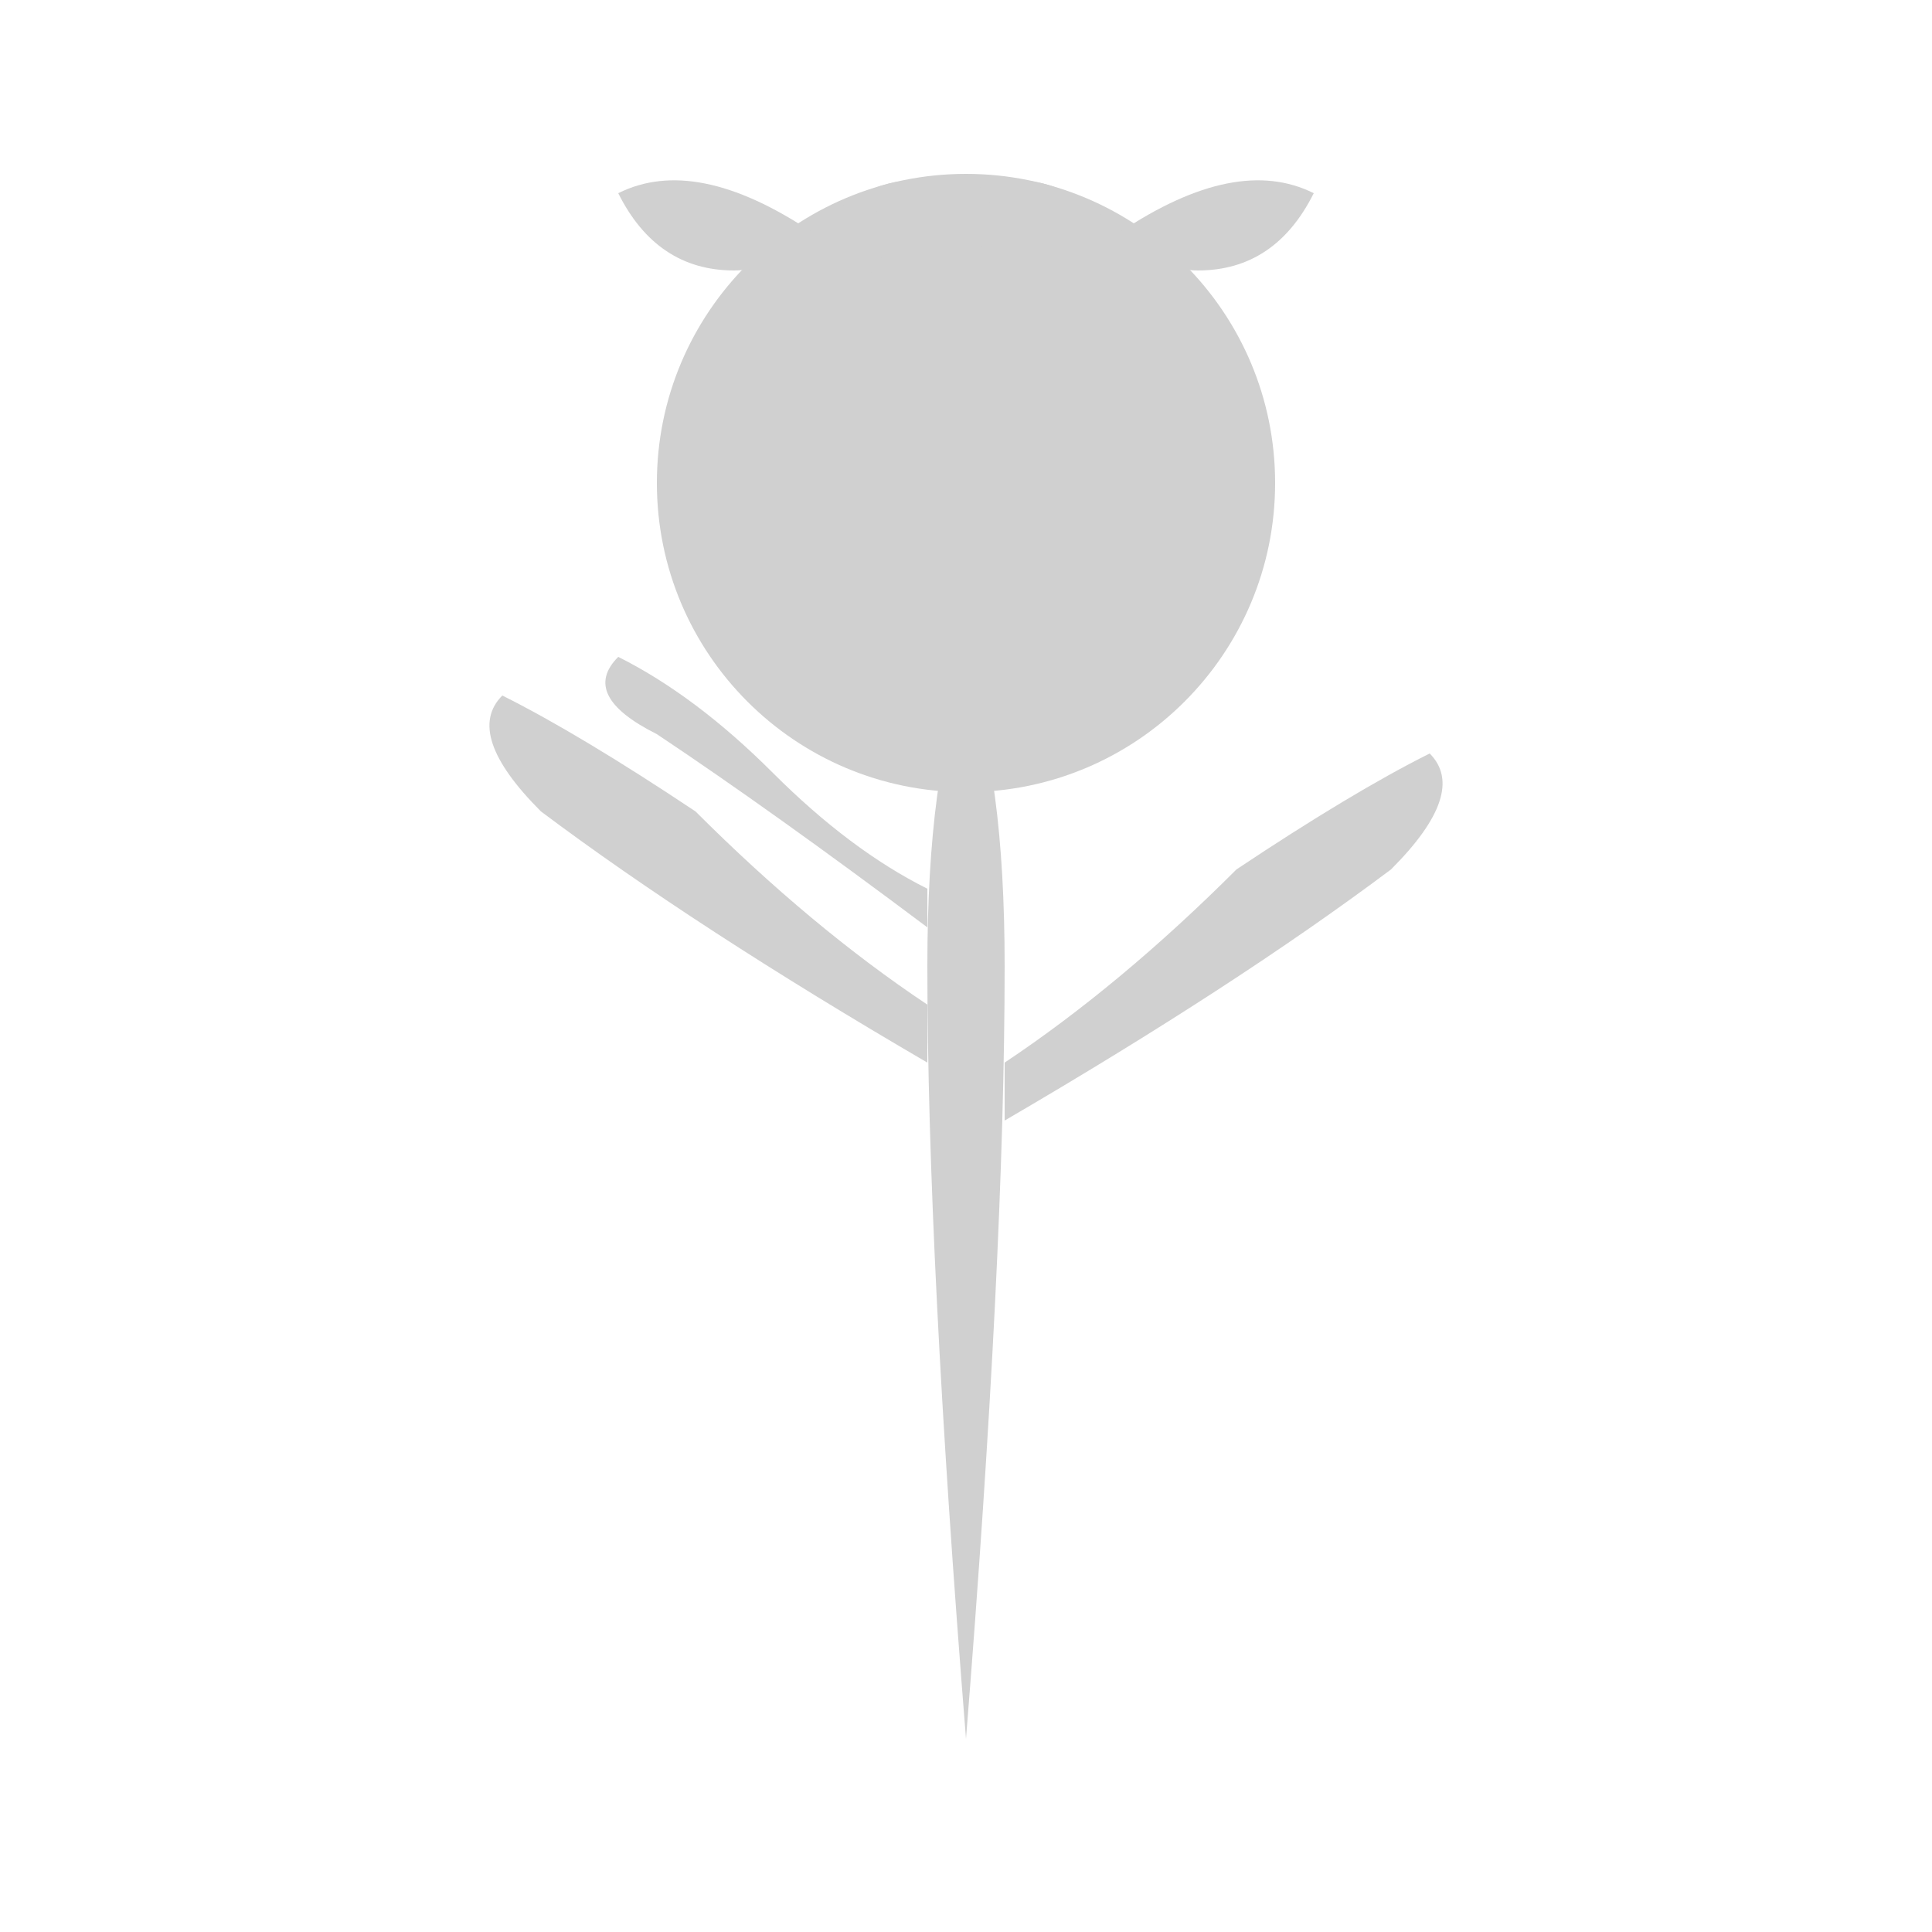
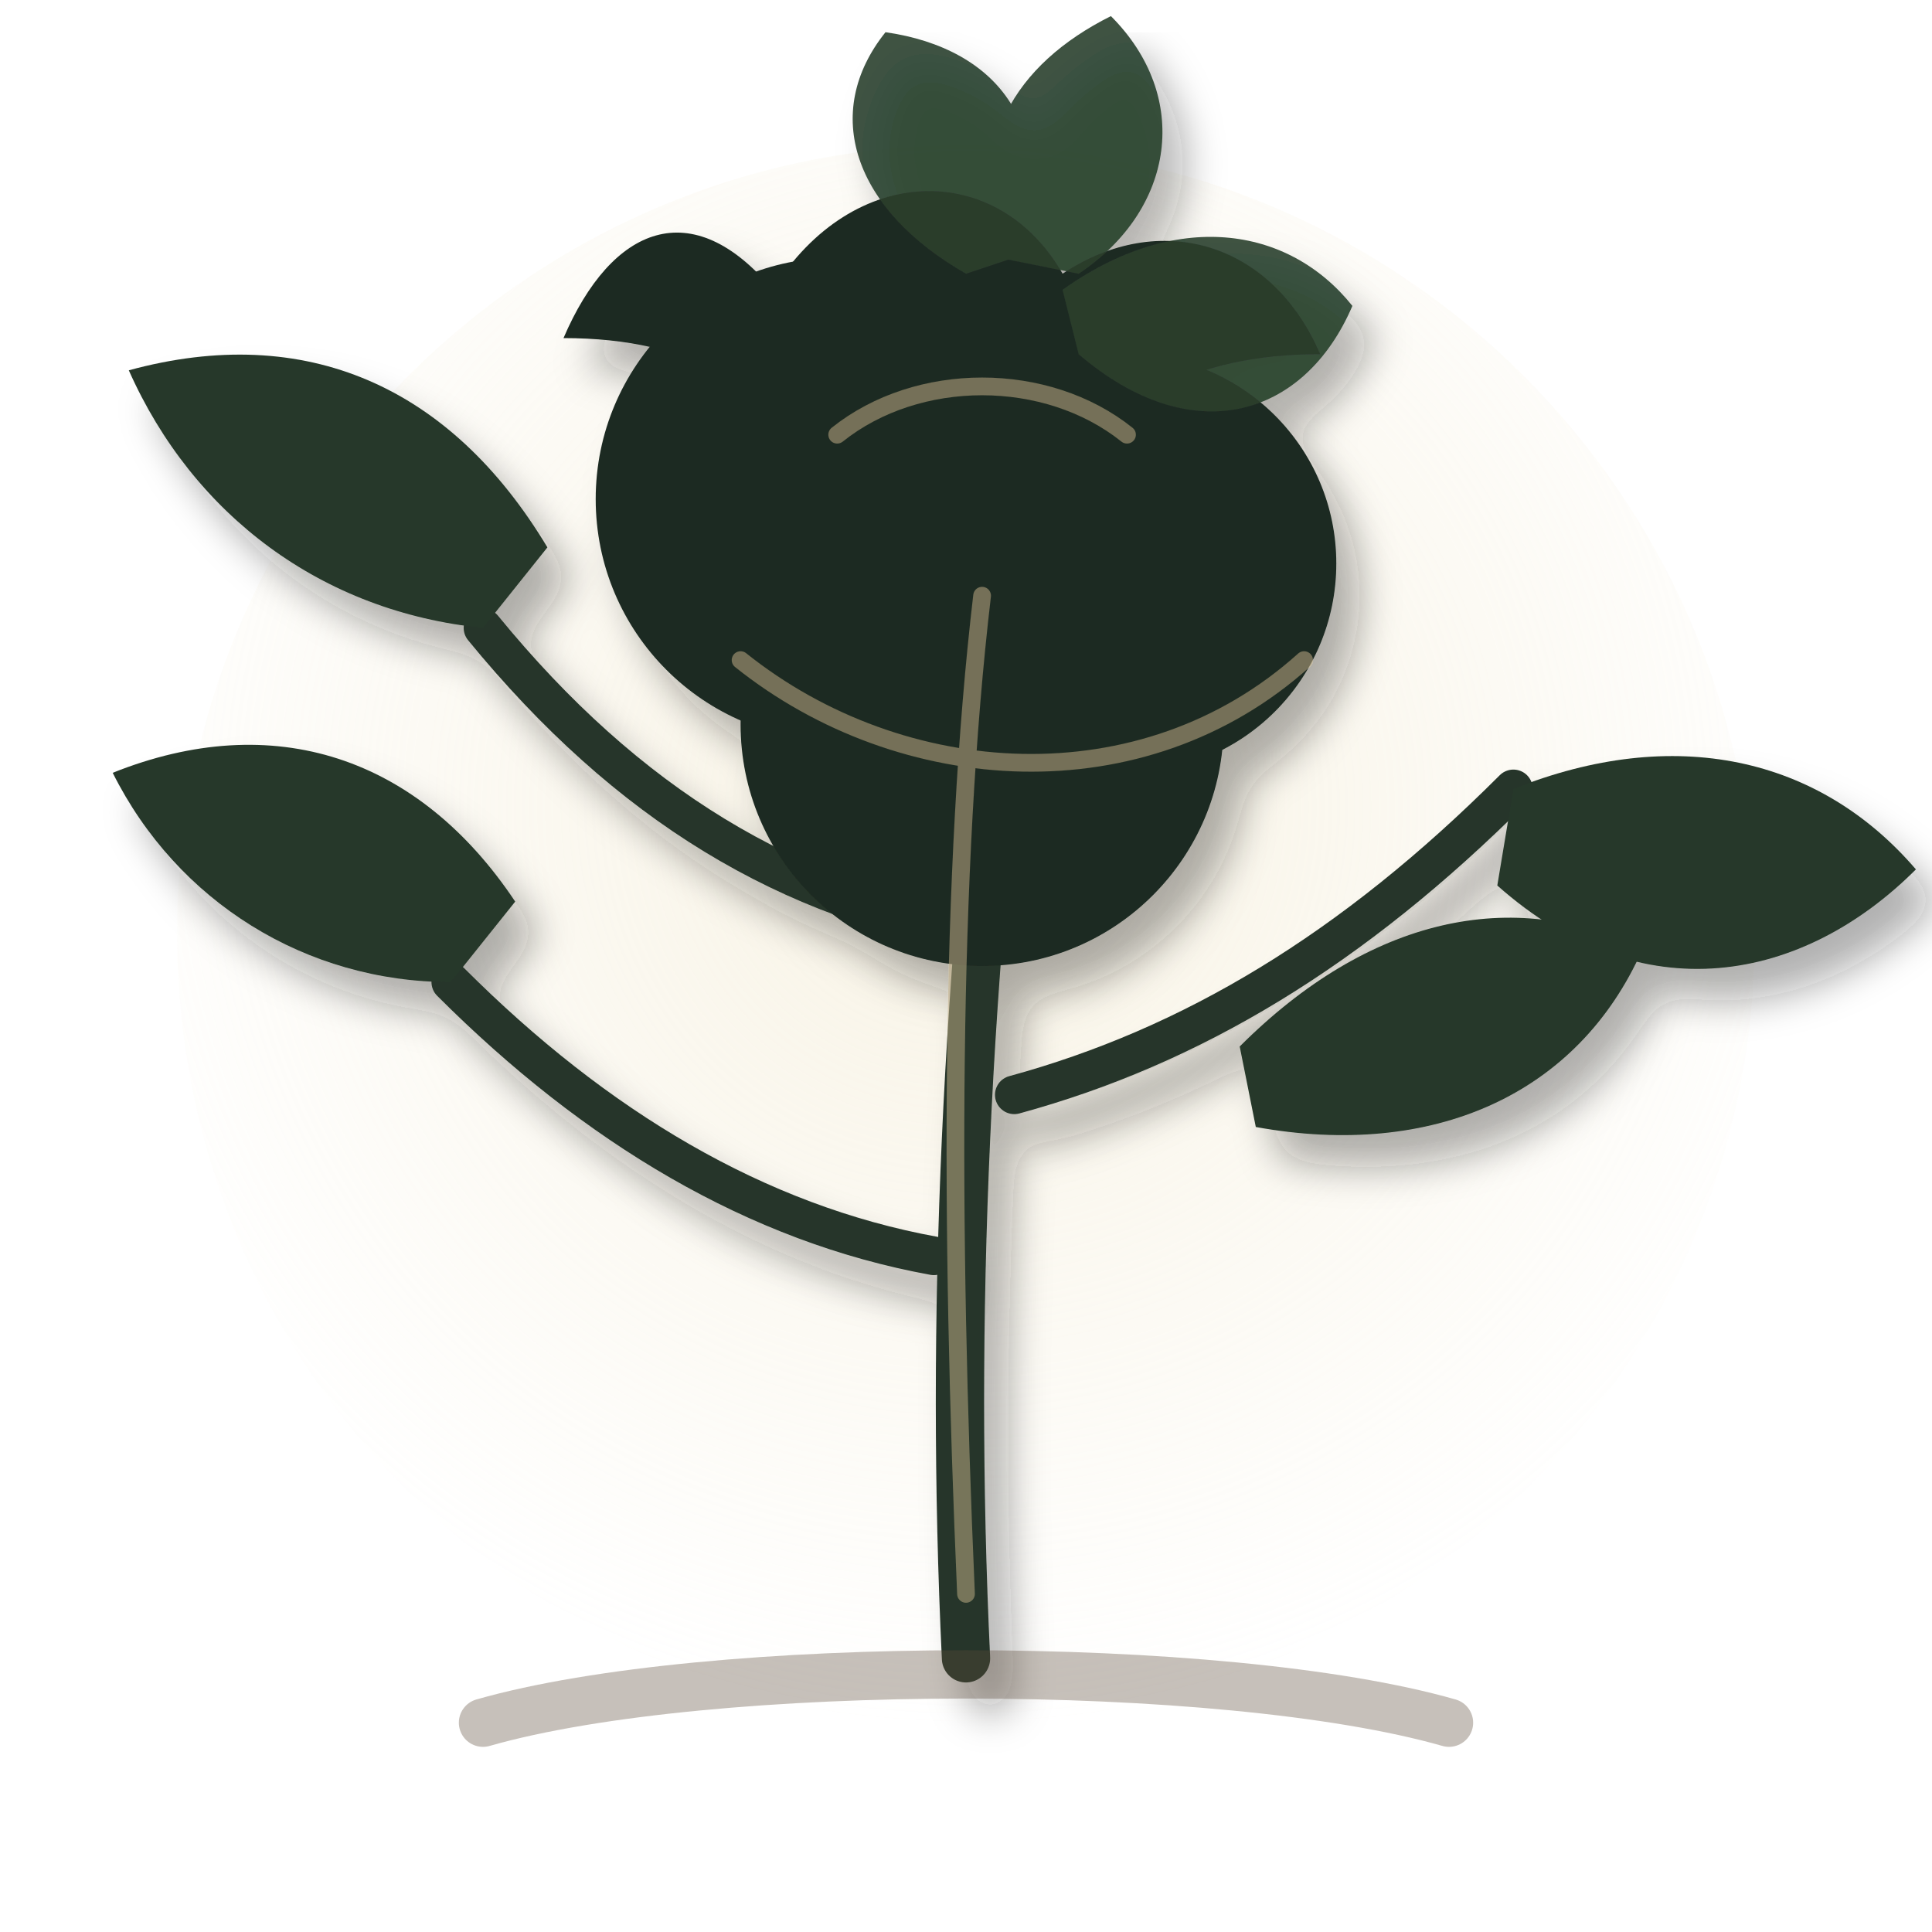
- <svg xmlns="http://www.w3.org/2000/svg" viewBox="0 0 100 100" width="100" height="100">
-   <g fill="#d0d0d0" stroke="none">
-     <path d="M50,90 Q48,65 48,50 Q48,40 50,35 Q52,40 52,50 Q52,65 50,90Z" />
-     <path d="M48,55 Q36,48 28,42 Q24,38 26,36 Q30,38 36,42 Q42,48 48,52Z" />
-     <path d="M52,58 Q64,51 72,45 Q76,41 74,39 Q70,41 64,45 Q58,51 52,55Z" />
-     <path d="M48,48 Q40,42 34,38 Q30,36 32,34 Q36,36 40,40 Q44,44 48,46Z" />
-     <circle cx="50" cy="25" r="16" />
-     <path d="M42,12 Q46,8 50,10 Q54,8 58,12 Q54,14 50,12 Q46,14 42,12Z" />
-     <path d="M44,14 Q46,10 50,12 Q54,10 56,14" fill="none" stroke="#d0d0d0" stroke-width="2" />
-     <path d="M42,12 Q36,8 32,10 Q34,14 38,14 Q40,14 42,12Z" />
-     <path d="M58,12 Q64,8 68,10 Q66,14 62,14 Q60,14 58,12Z" />
+ <svg xmlns="http://www.w3.org/2000/svg" viewBox="0 0 120 120" width="120" height="120" role="img" aria-label="番茄纸剪影">
+   <defs>
+     <radialGradient id="paperGlow" cx="50%" cy="42%" r="58%">
+       <stop offset="0" stop-color="#efe4c4" stop-opacity=".46" />
+       <stop offset="1" stop-color="#efe4c4" stop-opacity="0" />
+     </radialGradient>
+     <filter id="softShadow" x="-20%" y="-20%" width="140%" height="140%">
+       <feDropShadow dx="1.5" dy="2" stdDeviation="1.2" flood-color="#251715" flood-opacity=".34" />
+     </filter>
+   </defs>
+   <circle cx="60" cy="58" r="49" fill="url(#paperGlow)" />
+   <g filter="url(#softShadow)">
+     <path d="M60 103c-1-21 0-43 3-66" fill="none" stroke="#253529" stroke-width="3" stroke-linecap="round" />
+     <path d="M61 58c-12-2-22-8-31-19M63 68c11-3 21-9 31-19M58 78c-11-2-21-8-30-17" fill="none" stroke="#253529" stroke-width="2.4" stroke-linecap="round" />
+     <g fill="#263729">
+       <path d="M30 39c-10-1-18-7-22-16 11-3 20 1 26 11z" />
+       <path d="M94 49c10-4 19-2 25 5-7 7-17 9-26 1z" />
+       <path d="M28 61c-9 0-17-5-21-13 10-4 19-1 25 8z" />
+       <path d="M77 65c8-8 17-10 25-6-4 9-13 13-24 11z" />
+     </g>
+     <g fill="#1f2b23">
+       <circle cx="52" cy="31" r="15" />
+       <circle cx="70" cy="35" r="13" />
+       <circle cx="61" cy="45" r="15" />
+       <path d="M48 18c5-8 14-8 18-1 6-4 13-2 16 5-8 0-13 3-16 8-5-4-10-4-16 0-2-6-7-9-15-9 3-7 8-9 13-3z" />
+     </g>
+     <g fill="none" stroke="#b9aa83" stroke-width="1.1" stroke-linecap="round" opacity=".55">
+       <path d="M61 37c-2 17-2 39-1 62" />
+       <path d="M52 27c5-4 13-4 18 0" />
+       <path d="M46 41c10 8 25 9 35 0" />
+     </g>
+     <g fill="#2b3f2e" opacity=".9">
+       <path d="M62 16c-2-7 1-12 7-15 5 5 4 12-2 16z" />
+       <path d="M60 17c-7-4-9-10-5-15 7 1 11 6 8 14z" />
+       <path d="M66 18c7-5 14-4 18 1-3 7-10 9-17 3z" />
+     </g>
  </g>
+   <path d="M30 107c14-4 46-4 60 0" fill="none" stroke="#5d4b38" stroke-width="3" stroke-linecap="round" opacity=".35" />
</svg>
